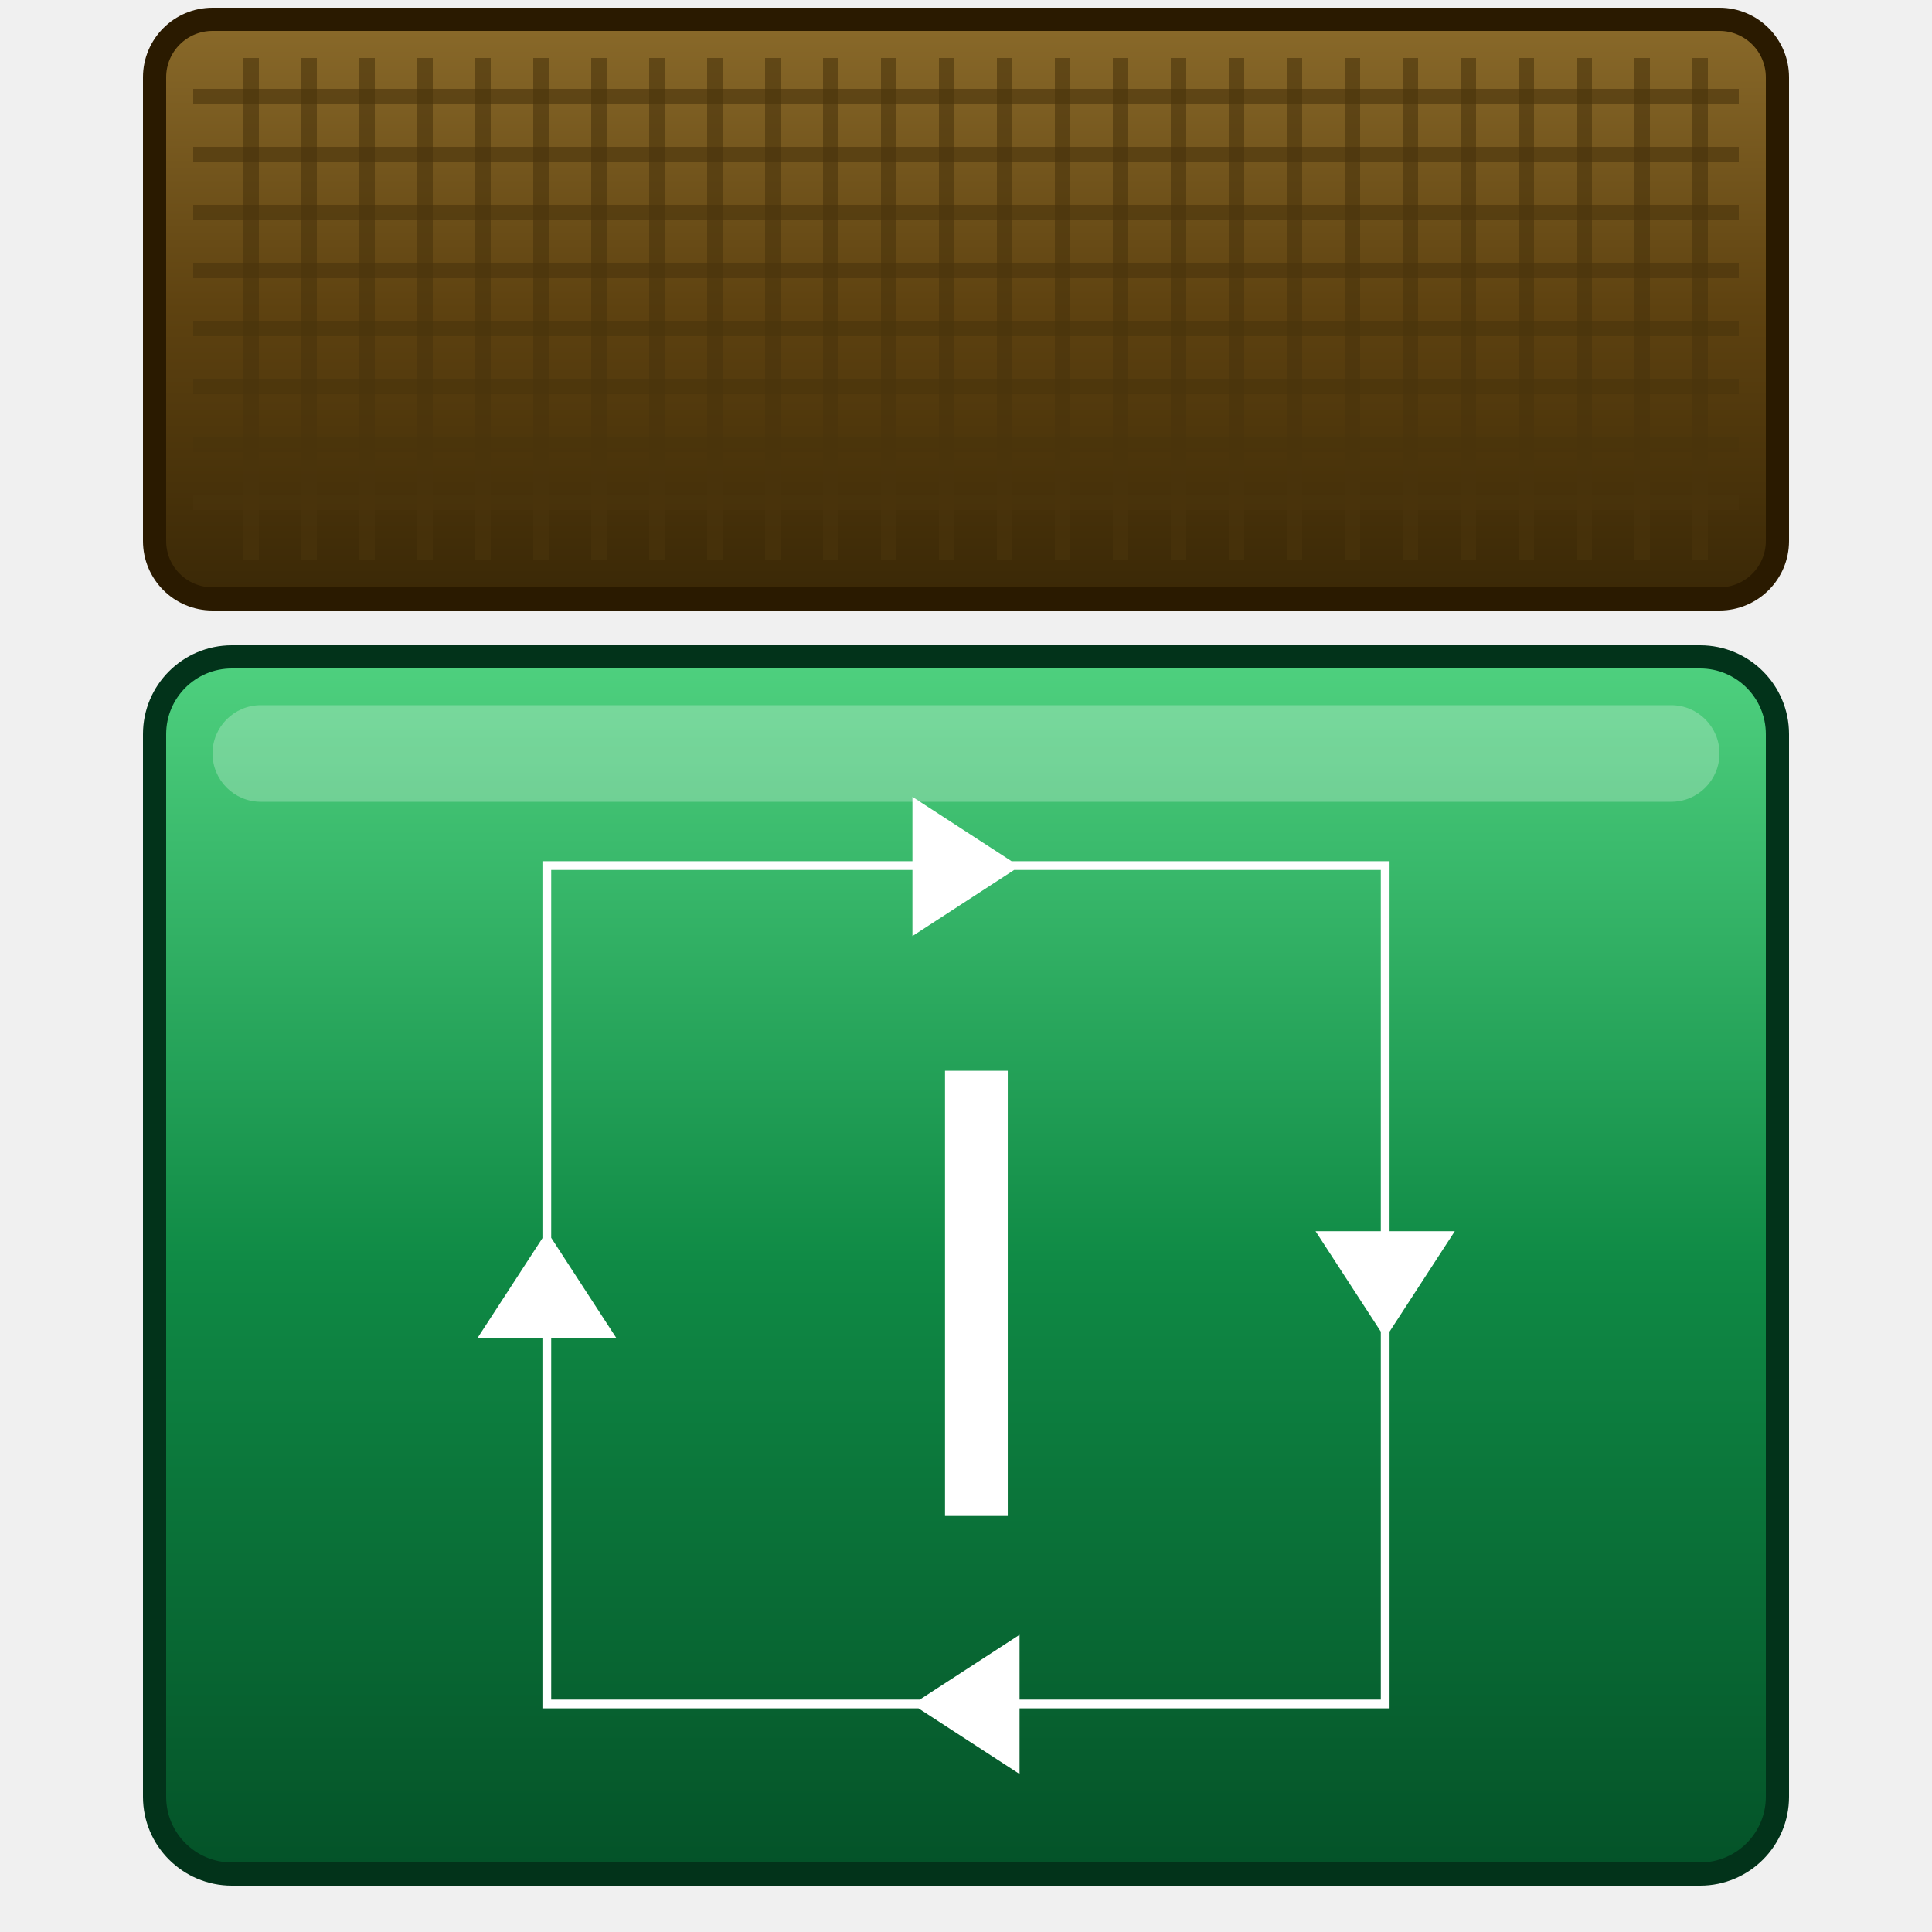
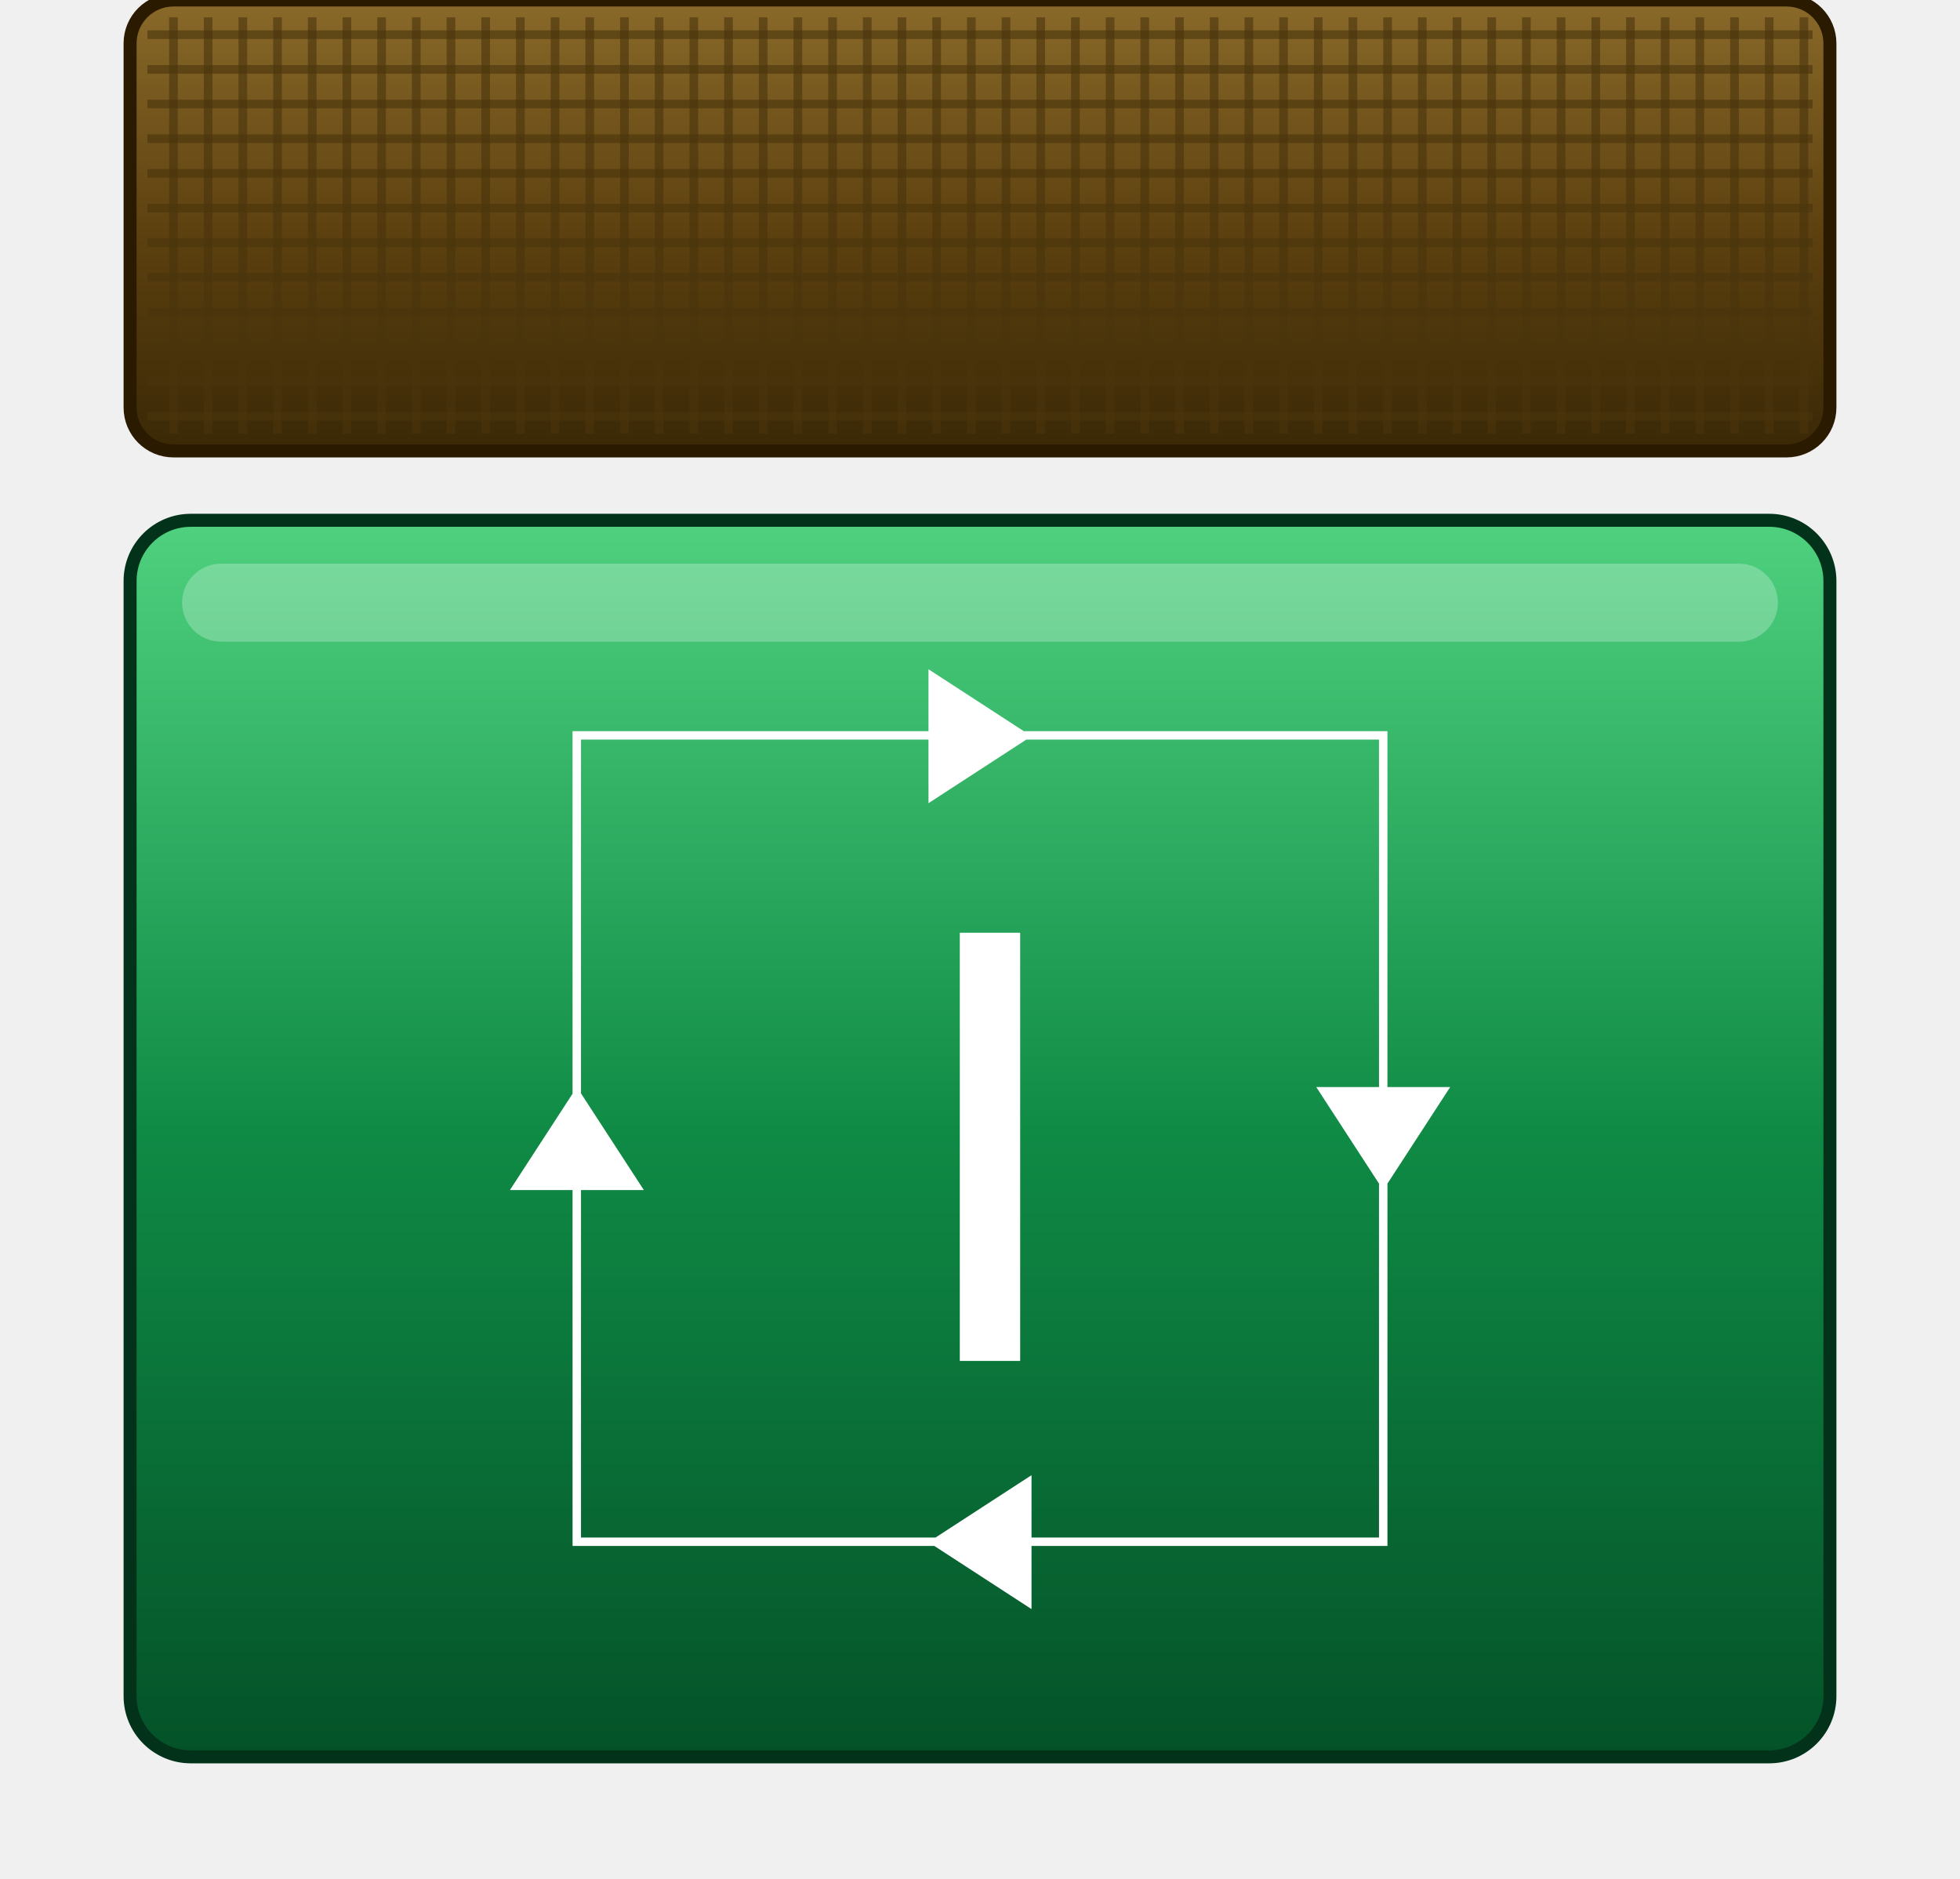
- <svg xmlns="http://www.w3.org/2000/svg" width="100" height="100" viewBox="0 0 100 100">
+ <svg xmlns="http://www.w3.org/2000/svg" width="226" height="216.6" viewBox="0 0 226 216.6">
  <defs>
-     <linearGradient id="lens" x1="0" y1="1" x2="0" y2="31" gradientUnits="userSpaceOnUse">
+     <linearGradient id="lens" x1="0" y1="0" x2="0" y2="52" gradientUnits="userSpaceOnUse">
      <stop offset="0" stop-color="#8a6a2a" />
      <stop offset="0.5" stop-color="#5e4210" />
      <stop offset="1" stop-color="#3a2806" />
    </linearGradient>
-     <linearGradient id="green" x1="0" y1="34" x2="0" y2="97" gradientUnits="userSpaceOnUse">
+     <linearGradient id="green" x1="0" y1="60" x2="0" y2="202.6" gradientUnits="userSpaceOnUse">
      <stop offset="0" stop-color="#4fd17f" />
      <stop offset="0.5" stop-color="#0f8a45" />
      <stop offset="1" stop-color="#045228" />
    </linearGradient>
  </defs>
-   <rect x="8" y="1" width="84" height="30" rx="3" fill="url(#lens)" stroke="#2a1a00" stroke-width="1.2" />
-   <line x1="13" y1="3" x2="13" y2="29" stroke="#4a340c" stroke-width="0.8" stroke-opacity="0.6" />
-   <line x1="16" y1="3" x2="16" y2="29" stroke="#4a340c" stroke-width="0.8" stroke-opacity="0.6" />
-   <line x1="19" y1="3" x2="19" y2="29" stroke="#4a340c" stroke-width="0.8" stroke-opacity="0.6" />
-   <line x1="22" y1="3" x2="22" y2="29" stroke="#4a340c" stroke-width="0.8" stroke-opacity="0.6" />
-   <line x1="25" y1="3" x2="25" y2="29" stroke="#4a340c" stroke-width="0.8" stroke-opacity="0.6" />
-   <line x1="28" y1="3" x2="28" y2="29" stroke="#4a340c" stroke-width="0.8" stroke-opacity="0.6" />
-   <line x1="31" y1="3" x2="31" y2="29" stroke="#4a340c" stroke-width="0.8" stroke-opacity="0.6" />
-   <line x1="34" y1="3" x2="34" y2="29" stroke="#4a340c" stroke-width="0.8" stroke-opacity="0.6" />
-   <line x1="37" y1="3" x2="37" y2="29" stroke="#4a340c" stroke-width="0.8" stroke-opacity="0.6" />
-   <line x1="40" y1="3" x2="40" y2="29" stroke="#4a340c" stroke-width="0.8" stroke-opacity="0.6" />
-   <line x1="43" y1="3" x2="43" y2="29" stroke="#4a340c" stroke-width="0.8" stroke-opacity="0.6" />
-   <line x1="46" y1="3" x2="46" y2="29" stroke="#4a340c" stroke-width="0.8" stroke-opacity="0.6" />
-   <line x1="49" y1="3" x2="49" y2="29" stroke="#4a340c" stroke-width="0.8" stroke-opacity="0.6" />
-   <line x1="52" y1="3" x2="52" y2="29" stroke="#4a340c" stroke-width="0.8" stroke-opacity="0.6" />
-   <line x1="55" y1="3" x2="55" y2="29" stroke="#4a340c" stroke-width="0.8" stroke-opacity="0.6" />
-   <line x1="58" y1="3" x2="58" y2="29" stroke="#4a340c" stroke-width="0.8" stroke-opacity="0.6" />
-   <line x1="61" y1="3" x2="61" y2="29" stroke="#4a340c" stroke-width="0.8" stroke-opacity="0.6" />
-   <line x1="64" y1="3" x2="64" y2="29" stroke="#4a340c" stroke-width="0.8" stroke-opacity="0.6" />
-   <line x1="67" y1="3" x2="67" y2="29" stroke="#4a340c" stroke-width="0.8" stroke-opacity="0.6" />
-   <line x1="70" y1="3" x2="70" y2="29" stroke="#4a340c" stroke-width="0.8" stroke-opacity="0.6" />
-   <line x1="73" y1="3" x2="73" y2="29" stroke="#4a340c" stroke-width="0.8" stroke-opacity="0.6" />
-   <line x1="76" y1="3" x2="76" y2="29" stroke="#4a340c" stroke-width="0.8" stroke-opacity="0.6" />
-   <line x1="79" y1="3" x2="79" y2="29" stroke="#4a340c" stroke-width="0.8" stroke-opacity="0.6" />
-   <line x1="82" y1="3" x2="82" y2="29" stroke="#4a340c" stroke-width="0.8" stroke-opacity="0.6" />
-   <line x1="85" y1="3" x2="85" y2="29" stroke="#4a340c" stroke-width="0.8" stroke-opacity="0.6" />
-   <line x1="88" y1="3" x2="88" y2="29" stroke="#4a340c" stroke-width="0.8" stroke-opacity="0.6" />
-   <line x1="10" y1="5" x2="90" y2="5" stroke="#4a340c" stroke-width="0.8" stroke-opacity="0.6" />
-   <line x1="10" y1="8" x2="90" y2="8" stroke="#4a340c" stroke-width="0.8" stroke-opacity="0.6" />
-   <line x1="10" y1="11" x2="90" y2="11" stroke="#4a340c" stroke-width="0.8" stroke-opacity="0.6" />
-   <line x1="10" y1="14" x2="90" y2="14" stroke="#4a340c" stroke-width="0.8" stroke-opacity="0.6" />
-   <line x1="10" y1="17" x2="90" y2="17" stroke="#4a340c" stroke-width="0.8" stroke-opacity="0.6" />
-   <line x1="10" y1="20" x2="90" y2="20" stroke="#4a340c" stroke-width="0.8" stroke-opacity="0.6" />
-   <line x1="10" y1="23" x2="90" y2="23" stroke="#4a340c" stroke-width="0.8" stroke-opacity="0.6" />
-   <line x1="10" y1="26" x2="90" y2="26" stroke="#4a340c" stroke-width="0.8" stroke-opacity="0.6" />
-   <rect x="8" y="34" width="84" height="63" rx="4" fill="url(#green)" stroke="#02331a" stroke-width="1.2" />
-   <rect x="11" y="36.5" width="78" height="5" rx="2.5" fill="#ffffff" fill-opacity="0.25" />
-   <g transform="matrix(0.560,0,0,0.560,22.00,38.50)">
+   <rect x="15" y="0" width="196" height="52" rx="5" fill="url(#lens)" stroke="#2a1a00" stroke-width="1.5" />
+   <line x1="20" y1="2" x2="20" y2="50" stroke="#4a340c" stroke-width="1" stroke-opacity="0.6" />
+   <line x1="24" y1="2" x2="24" y2="50" stroke="#4a340c" stroke-width="1" stroke-opacity="0.6" />
+   <line x1="28" y1="2" x2="28" y2="50" stroke="#4a340c" stroke-width="1" stroke-opacity="0.6" />
+   <line x1="32" y1="2" x2="32" y2="50" stroke="#4a340c" stroke-width="1" stroke-opacity="0.6" />
+   <line x1="36" y1="2" x2="36" y2="50" stroke="#4a340c" stroke-width="1" stroke-opacity="0.6" />
+   <line x1="40" y1="2" x2="40" y2="50" stroke="#4a340c" stroke-width="1" stroke-opacity="0.6" />
+   <line x1="44" y1="2" x2="44" y2="50" stroke="#4a340c" stroke-width="1" stroke-opacity="0.6" />
+   <line x1="48" y1="2" x2="48" y2="50" stroke="#4a340c" stroke-width="1" stroke-opacity="0.6" />
+   <line x1="52" y1="2" x2="52" y2="50" stroke="#4a340c" stroke-width="1" stroke-opacity="0.6" />
+   <line x1="56" y1="2" x2="56" y2="50" stroke="#4a340c" stroke-width="1" stroke-opacity="0.6" />
+   <line x1="60" y1="2" x2="60" y2="50" stroke="#4a340c" stroke-width="1" stroke-opacity="0.6" />
+   <line x1="64" y1="2" x2="64" y2="50" stroke="#4a340c" stroke-width="1" stroke-opacity="0.6" />
+   <line x1="68" y1="2" x2="68" y2="50" stroke="#4a340c" stroke-width="1" stroke-opacity="0.6" />
+   <line x1="72" y1="2" x2="72" y2="50" stroke="#4a340c" stroke-width="1" stroke-opacity="0.6" />
+   <line x1="76" y1="2" x2="76" y2="50" stroke="#4a340c" stroke-width="1" stroke-opacity="0.6" />
+   <line x1="80" y1="2" x2="80" y2="50" stroke="#4a340c" stroke-width="1" stroke-opacity="0.6" />
+   <line x1="84" y1="2" x2="84" y2="50" stroke="#4a340c" stroke-width="1" stroke-opacity="0.6" />
+   <line x1="88" y1="2" x2="88" y2="50" stroke="#4a340c" stroke-width="1" stroke-opacity="0.6" />
+   <line x1="92" y1="2" x2="92" y2="50" stroke="#4a340c" stroke-width="1" stroke-opacity="0.6" />
+   <line x1="96" y1="2" x2="96" y2="50" stroke="#4a340c" stroke-width="1" stroke-opacity="0.6" />
+   <line x1="100" y1="2" x2="100" y2="50" stroke="#4a340c" stroke-width="1" stroke-opacity="0.6" />
+   <line x1="104" y1="2" x2="104" y2="50" stroke="#4a340c" stroke-width="1" stroke-opacity="0.6" />
+   <line x1="108" y1="2" x2="108" y2="50" stroke="#4a340c" stroke-width="1" stroke-opacity="0.6" />
+   <line x1="112" y1="2" x2="112" y2="50" stroke="#4a340c" stroke-width="1" stroke-opacity="0.6" />
+   <line x1="116" y1="2" x2="116" y2="50" stroke="#4a340c" stroke-width="1" stroke-opacity="0.6" />
+   <line x1="120" y1="2" x2="120" y2="50" stroke="#4a340c" stroke-width="1" stroke-opacity="0.6" />
+   <line x1="124" y1="2" x2="124" y2="50" stroke="#4a340c" stroke-width="1" stroke-opacity="0.6" />
+   <line x1="128" y1="2" x2="128" y2="50" stroke="#4a340c" stroke-width="1" stroke-opacity="0.6" />
+   <line x1="132" y1="2" x2="132" y2="50" stroke="#4a340c" stroke-width="1" stroke-opacity="0.6" />
+   <line x1="136" y1="2" x2="136" y2="50" stroke="#4a340c" stroke-width="1" stroke-opacity="0.6" />
+   <line x1="140" y1="2" x2="140" y2="50" stroke="#4a340c" stroke-width="1" stroke-opacity="0.6" />
+   <line x1="144" y1="2" x2="144" y2="50" stroke="#4a340c" stroke-width="1" stroke-opacity="0.6" />
+   <line x1="148" y1="2" x2="148" y2="50" stroke="#4a340c" stroke-width="1" stroke-opacity="0.6" />
+   <line x1="152" y1="2" x2="152" y2="50" stroke="#4a340c" stroke-width="1" stroke-opacity="0.6" />
+   <line x1="156" y1="2" x2="156" y2="50" stroke="#4a340c" stroke-width="1" stroke-opacity="0.6" />
+   <line x1="160" y1="2" x2="160" y2="50" stroke="#4a340c" stroke-width="1" stroke-opacity="0.6" />
+   <line x1="164" y1="2" x2="164" y2="50" stroke="#4a340c" stroke-width="1" stroke-opacity="0.6" />
+   <line x1="168" y1="2" x2="168" y2="50" stroke="#4a340c" stroke-width="1" stroke-opacity="0.6" />
+   <line x1="172" y1="2" x2="172" y2="50" stroke="#4a340c" stroke-width="1" stroke-opacity="0.6" />
+   <line x1="176" y1="2" x2="176" y2="50" stroke="#4a340c" stroke-width="1" stroke-opacity="0.6" />
+   <line x1="180" y1="2" x2="180" y2="50" stroke="#4a340c" stroke-width="1" stroke-opacity="0.6" />
+   <line x1="184" y1="2" x2="184" y2="50" stroke="#4a340c" stroke-width="1" stroke-opacity="0.6" />
+   <line x1="188" y1="2" x2="188" y2="50" stroke="#4a340c" stroke-width="1" stroke-opacity="0.6" />
+   <line x1="192" y1="2" x2="192" y2="50" stroke="#4a340c" stroke-width="1" stroke-opacity="0.6" />
+   <line x1="196" y1="2" x2="196" y2="50" stroke="#4a340c" stroke-width="1" stroke-opacity="0.6" />
+   <line x1="200" y1="2" x2="200" y2="50" stroke="#4a340c" stroke-width="1" stroke-opacity="0.6" />
+   <line x1="204" y1="2" x2="204" y2="50" stroke="#4a340c" stroke-width="1" stroke-opacity="0.6" />
+   <line x1="208" y1="2" x2="208" y2="50" stroke="#4a340c" stroke-width="1" stroke-opacity="0.6" />
+   <line x1="17" y1="4" x2="209" y2="4" stroke="#4a340c" stroke-width="1" stroke-opacity="0.6" />
+   <line x1="17" y1="8" x2="209" y2="8" stroke="#4a340c" stroke-width="1" stroke-opacity="0.6" />
+   <line x1="17" y1="12" x2="209" y2="12" stroke="#4a340c" stroke-width="1" stroke-opacity="0.6" />
+   <line x1="17" y1="16" x2="209" y2="16" stroke="#4a340c" stroke-width="1" stroke-opacity="0.6" />
+   <line x1="17" y1="20" x2="209" y2="20" stroke="#4a340c" stroke-width="1" stroke-opacity="0.6" />
+   <line x1="17" y1="24" x2="209" y2="24" stroke="#4a340c" stroke-width="1" stroke-opacity="0.6" />
+   <line x1="17" y1="28" x2="209" y2="28" stroke="#4a340c" stroke-width="1" stroke-opacity="0.6" />
+   <line x1="17" y1="32" x2="209" y2="32" stroke="#4a340c" stroke-width="1" stroke-opacity="0.6" />
+   <line x1="17" y1="36" x2="209" y2="36" stroke="#4a340c" stroke-width="1" stroke-opacity="0.6" />
+   <line x1="17" y1="40" x2="209" y2="40" stroke="#4a340c" stroke-width="1" stroke-opacity="0.6" />
+   <line x1="17" y1="44" x2="209" y2="44" stroke="#4a340c" stroke-width="1" stroke-opacity="0.6" />
+   <line x1="17" y1="48" x2="209" y2="48" stroke="#4a340c" stroke-width="1" stroke-opacity="0.6" />
+   <rect x="15" y="60" width="196" height="142.6" rx="7" fill="url(#green)" stroke="#02331a" stroke-width="1.5" />
+   <rect x="21" y="65" width="184" height="9" rx="4.5" fill="#ffffff" fill-opacity="0.25" />
+   <g transform="matrix(1.200,0,0,1.200,53.00,71.30)">
    <path d="M48.06,30.22h5.8v41.15h-5.8z" fill="#FFFFFF" />
    <path d="M89.15,45.05v-34.2H54.21L45.05,4.9v5.95h-34.2v34.84l-6.02,9.26h6.02v34.2h34.76l9.34,6.07v-6.07h34.2V54.33l6.03-9.28H89.15z M88.34,45.05h-6.03l6.03,9.28v34.01H54.95v-5.99l-9.22,5.99H11.66V54.95h6.04l-6.04-9.29v-34h33.39v6.11l9.4-6.11h33.89V45.05z" fill="#FFFFFF" />
  </g>
</svg>
